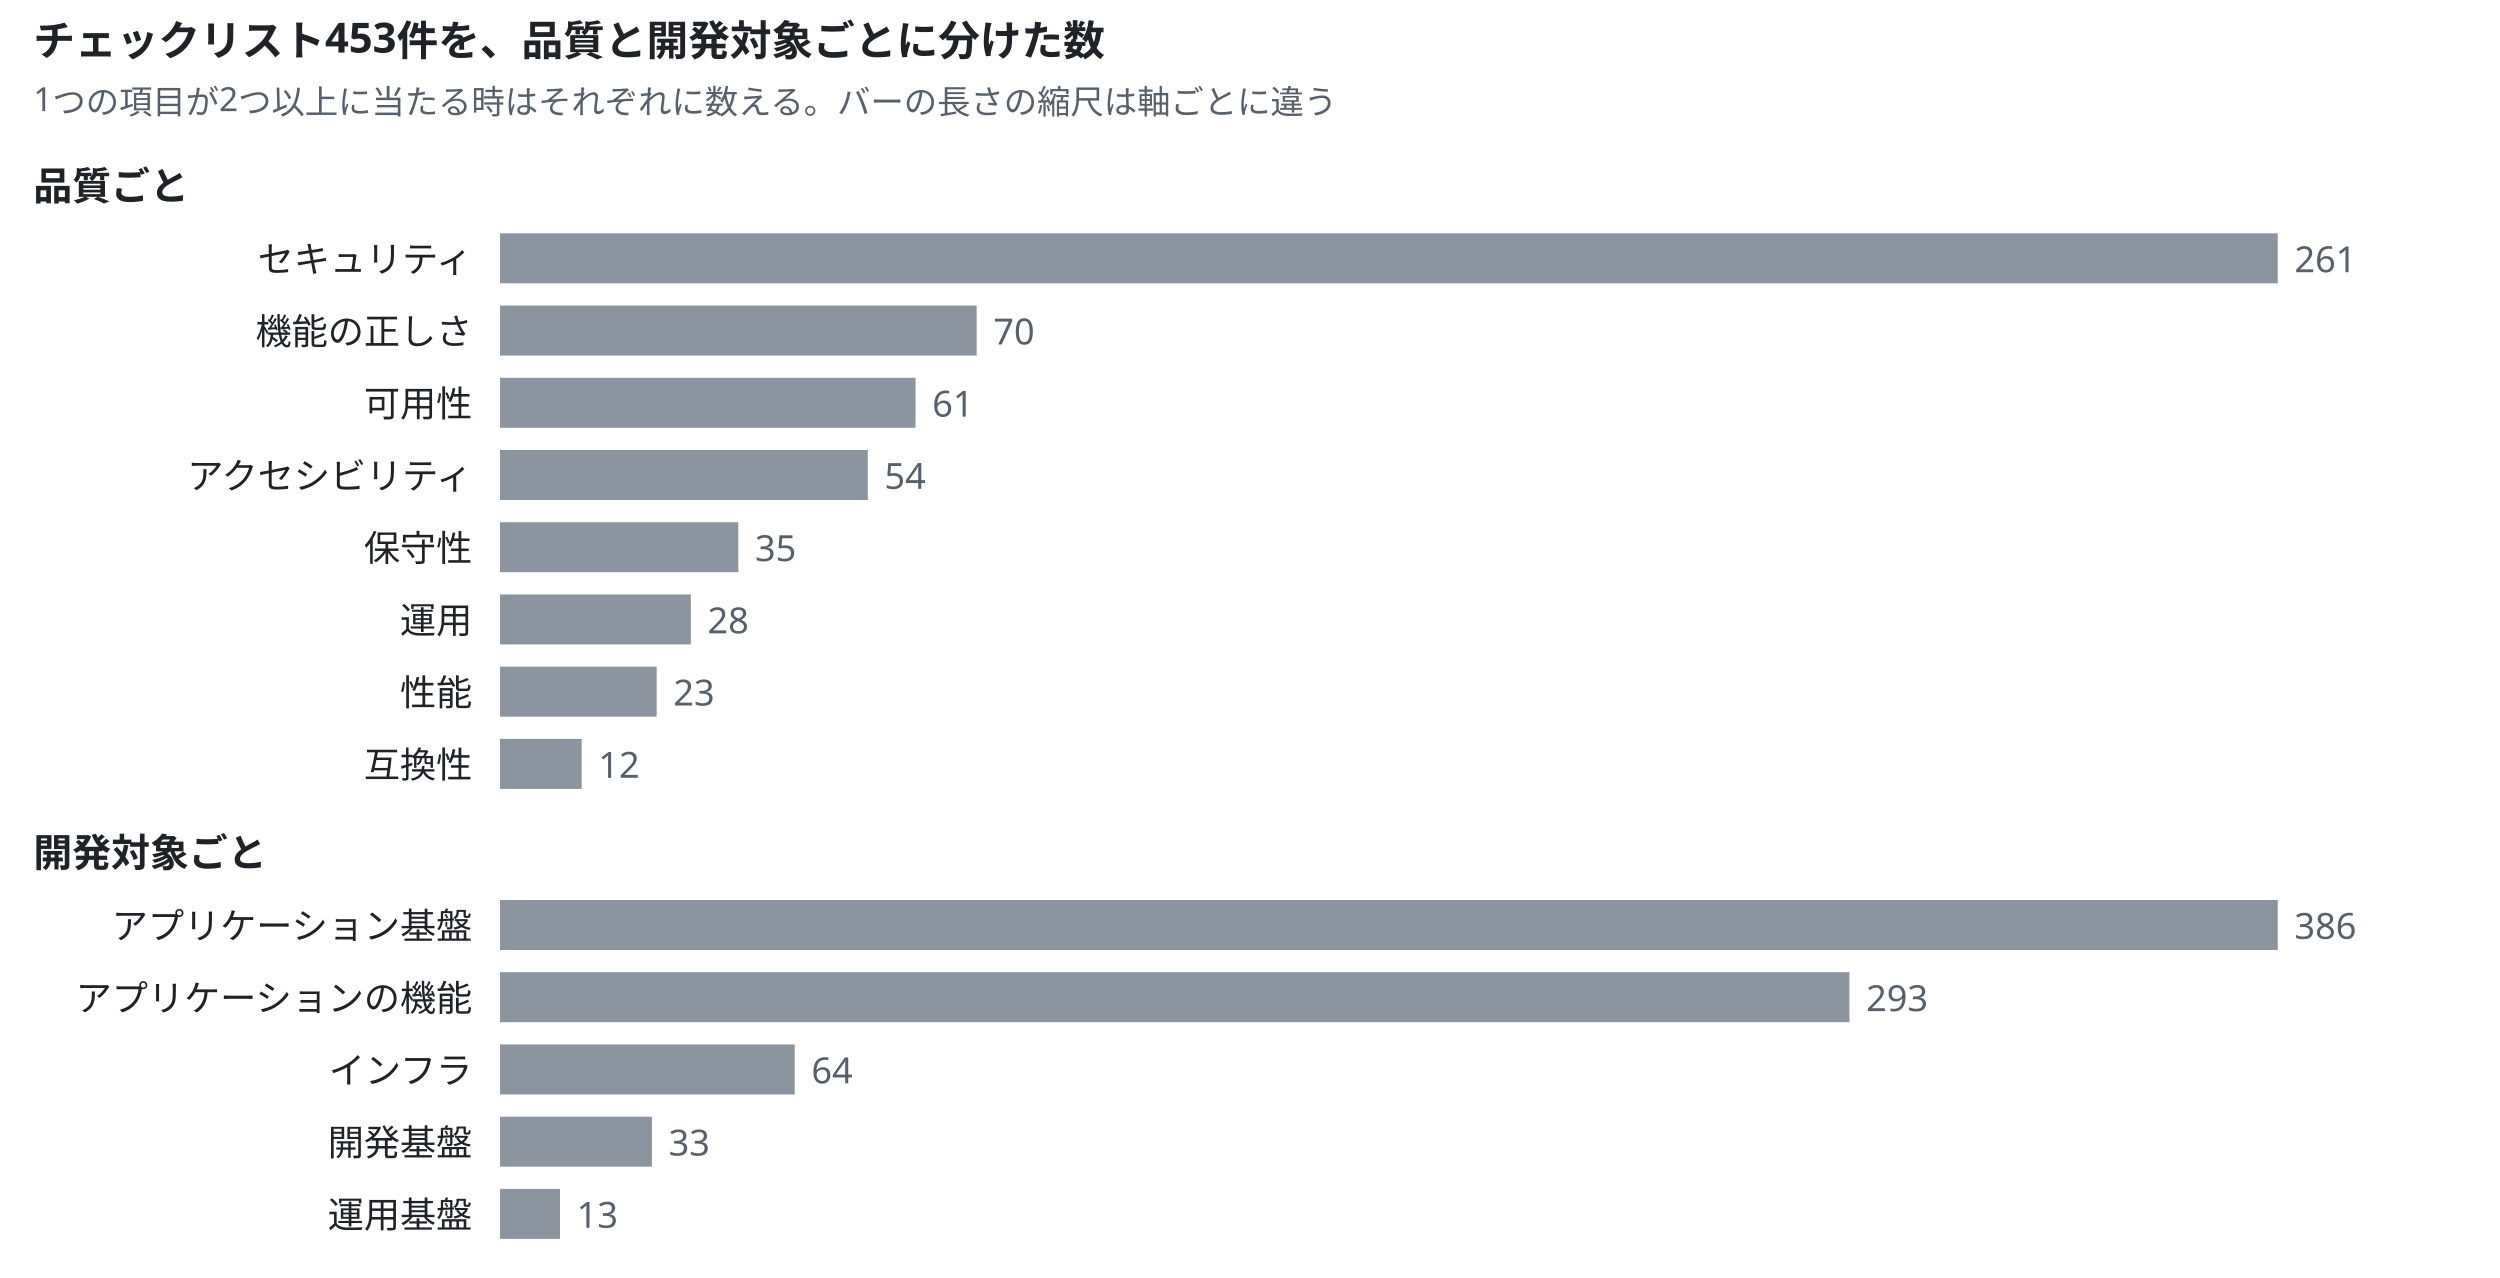
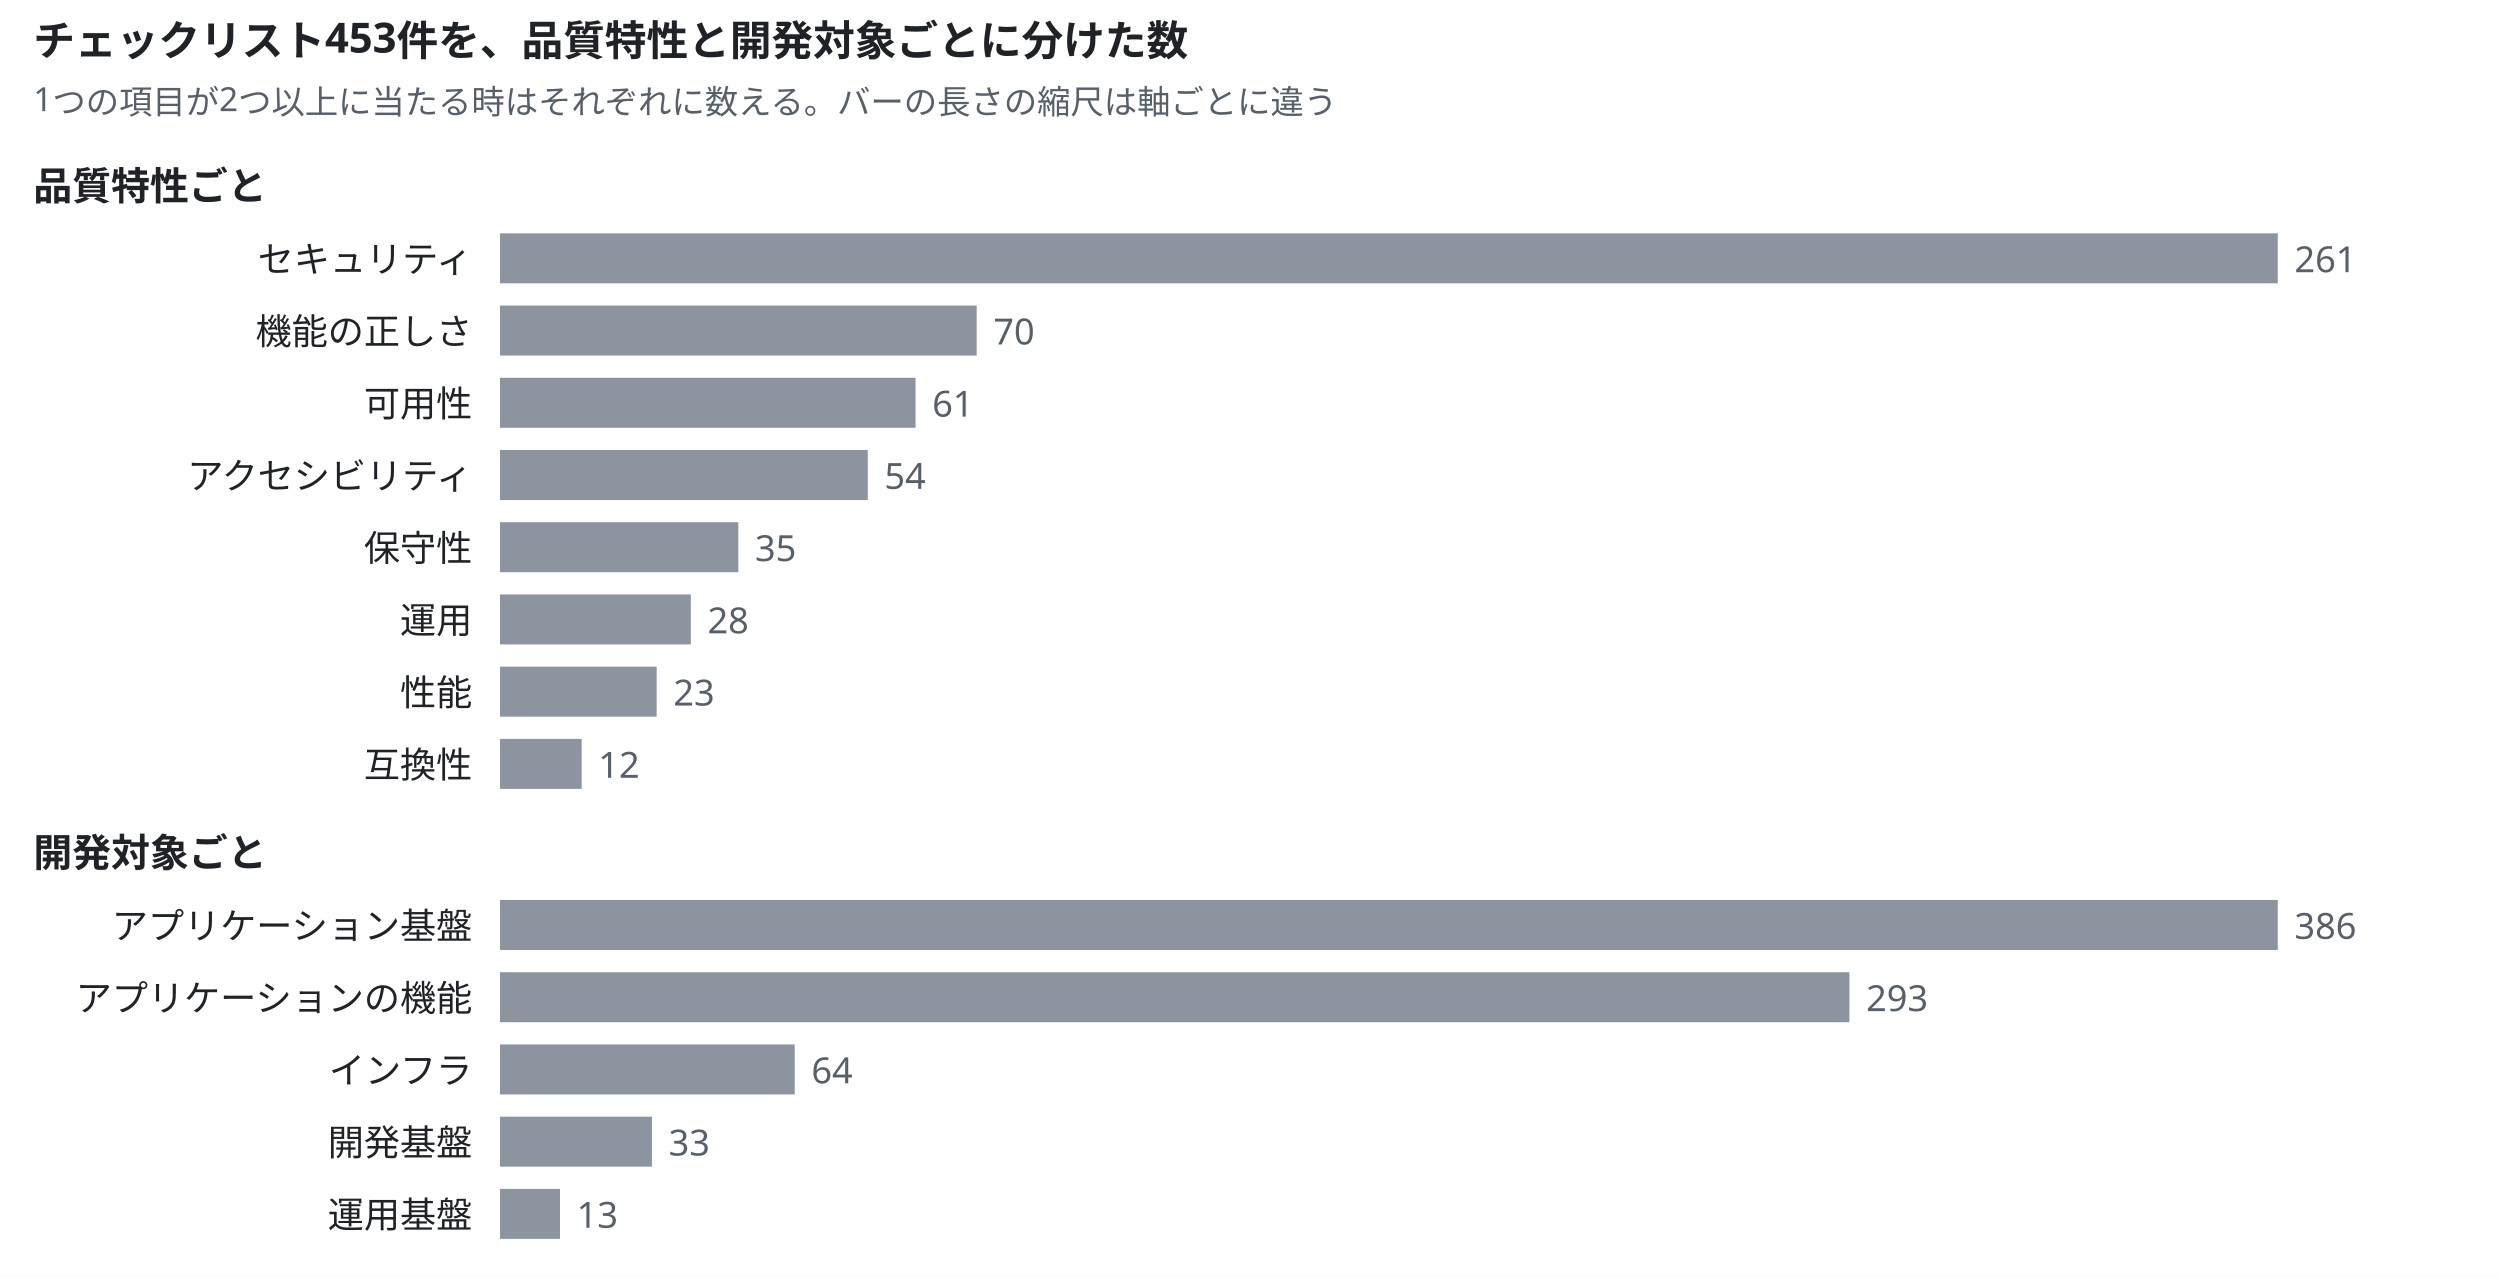
- <svg xmlns="http://www.w3.org/2000/svg" viewBox="0 0 900 460" width="900" height="460" role="img" aria-label="チェックリスト453件を品質と開発対象ごとに数えた図。品質ではセキュリティが261件でもっとも多い。開発対象ではアプリケーション基盤が386件でもっとも多く、アプリケーションの機能が293件で続く">
+ <svg xmlns="http://www.w3.org/2000/svg" viewBox="0 0 900 460" width="900" height="460" role="img" aria-label="チェックリスト453件を品質特性と開発対象ごとに数えた図。品質特性ではセキュリティが261件でもっとも多い。開発対象ではアプリケーション基盤が386件でもっとも多く、アプリケーションの機能が293件で続く">
  <style>
text { font-family: 'Hiragino Sans','Noto Sans JP','Yu Gothic',Meiryo,sans-serif; }
.bg { fill: #ffffff; } .t1 { fill: #1f2328; } .t2 { fill: #57606a; } .tw { fill: #ffffff; }
.c0 { fill: #8c959f; } .c1 { fill: #2a78d6; } .c2 { fill: #1baf7a; } .c3 { fill: #eb6834; } .gone { fill: #d0d7de; }
@media (prefers-color-scheme: dark) {
  .bg { fill: #0d1117; } .t1 { fill: #e6edf3; } .t2 { fill: #9198a1; }
  .c0 { fill: #6e7681; } .c1 { fill: #3987e5; } .c2 { fill: #199e70; } .c3 { fill: #d95926; } .gone { fill: #30363d; }
}
</style>
  <rect class="bg" width="900" height="460" />
-   <text x="12" y="20" class="t1" font-size="15" font-weight="bold">チェックリスト453件を、品質と開発対象ごとに分けた数</text>
+   <text x="12" y="20" class="t1" font-size="15" font-weight="bold">チェックリスト453件を、品質特性と開発対象ごとに分けた数</text>
  <text x="12" y="40" class="t2" font-size="12">1つの項目が2つ以上に当たる時はそれぞれに数える。バーの長さの縮尺は軸ごとに違う</text>
-   <text x="12" y="72" class="t1" font-size="14" font-weight="bold">品質ごと</text>
+   <text x="12" y="72" class="t1" font-size="14" font-weight="bold">品質特性ごと</text>
  <text x="170" y="98" class="t1" font-size="13" text-anchor="end">セキュリティ</text>
  <rect class="c0" x="180.0" y="84" width="640.0" height="18" />
  <text x="826.0" y="98" class="t2" font-size="13">261</text>
  <text x="170" y="124" class="t1" font-size="13" text-anchor="end">機能の正しさ</text>
  <rect class="c0" x="180.0" y="110" width="171.6" height="18" />
  <text x="357.6" y="124" class="t2" font-size="13">70</text>
  <text x="170" y="150" class="t1" font-size="13" text-anchor="end">可用性</text>
  <rect class="c0" x="180.0" y="136" width="149.6" height="18" />
  <text x="335.6" y="150" class="t2" font-size="13">61</text>
  <text x="170" y="176" class="t1" font-size="13" text-anchor="end">アクセシビリティ</text>
  <rect class="c0" x="180.0" y="162" width="132.4" height="18" />
  <text x="318.4" y="176" class="t2" font-size="13">54</text>
  <text x="170" y="202" class="t1" font-size="13" text-anchor="end">保守性</text>
  <rect class="c0" x="180.0" y="188" width="85.8" height="18" />
  <text x="271.8" y="202" class="t2" font-size="13">35</text>
  <text x="170" y="228" class="t1" font-size="13" text-anchor="end">運用</text>
  <rect class="c0" x="180.0" y="214" width="68.7" height="18" />
  <text x="254.7" y="228" class="t2" font-size="13">28</text>
  <text x="170" y="254" class="t1" font-size="13" text-anchor="end">性能</text>
  <rect class="c0" x="180.0" y="240" width="56.4" height="18" />
  <text x="242.4" y="254" class="t2" font-size="13">23</text>
  <text x="170" y="280" class="t1" font-size="13" text-anchor="end">互換性</text>
  <rect class="c0" x="180.0" y="266" width="29.4" height="18" />
  <text x="215.4" y="280" class="t2" font-size="13">12</text>
  <text x="12" y="312" class="t1" font-size="14" font-weight="bold">開発対象ごと</text>
  <text x="170" y="338" class="t1" font-size="13" text-anchor="end">アプリケーション基盤</text>
  <rect class="c0" x="180.0" y="324" width="640.0" height="18" />
  <text x="826.0" y="338" class="t2" font-size="13">386</text>
  <text x="170" y="364" class="t1" font-size="13" text-anchor="end">アプリケーションの機能</text>
  <rect class="c0" x="180.0" y="350" width="485.8" height="18" />
  <text x="671.8" y="364" class="t2" font-size="13">293</text>
  <text x="170" y="390" class="t1" font-size="13" text-anchor="end">インフラ</text>
  <rect class="c0" x="180.0" y="376" width="106.1" height="18" />
  <text x="292.1" y="390" class="t2" font-size="13">64</text>
  <text x="170" y="416" class="t1" font-size="13" text-anchor="end">開発基盤</text>
  <rect class="c0" x="180.0" y="402" width="54.7" height="18" />
  <text x="240.7" y="416" class="t2" font-size="13">33</text>
  <text x="170" y="442" class="t1" font-size="13" text-anchor="end">運用基盤</text>
  <rect class="c0" x="180.0" y="428" width="21.6" height="18" />
  <text x="207.6" y="442" class="t2" font-size="13">13</text>
</svg>
